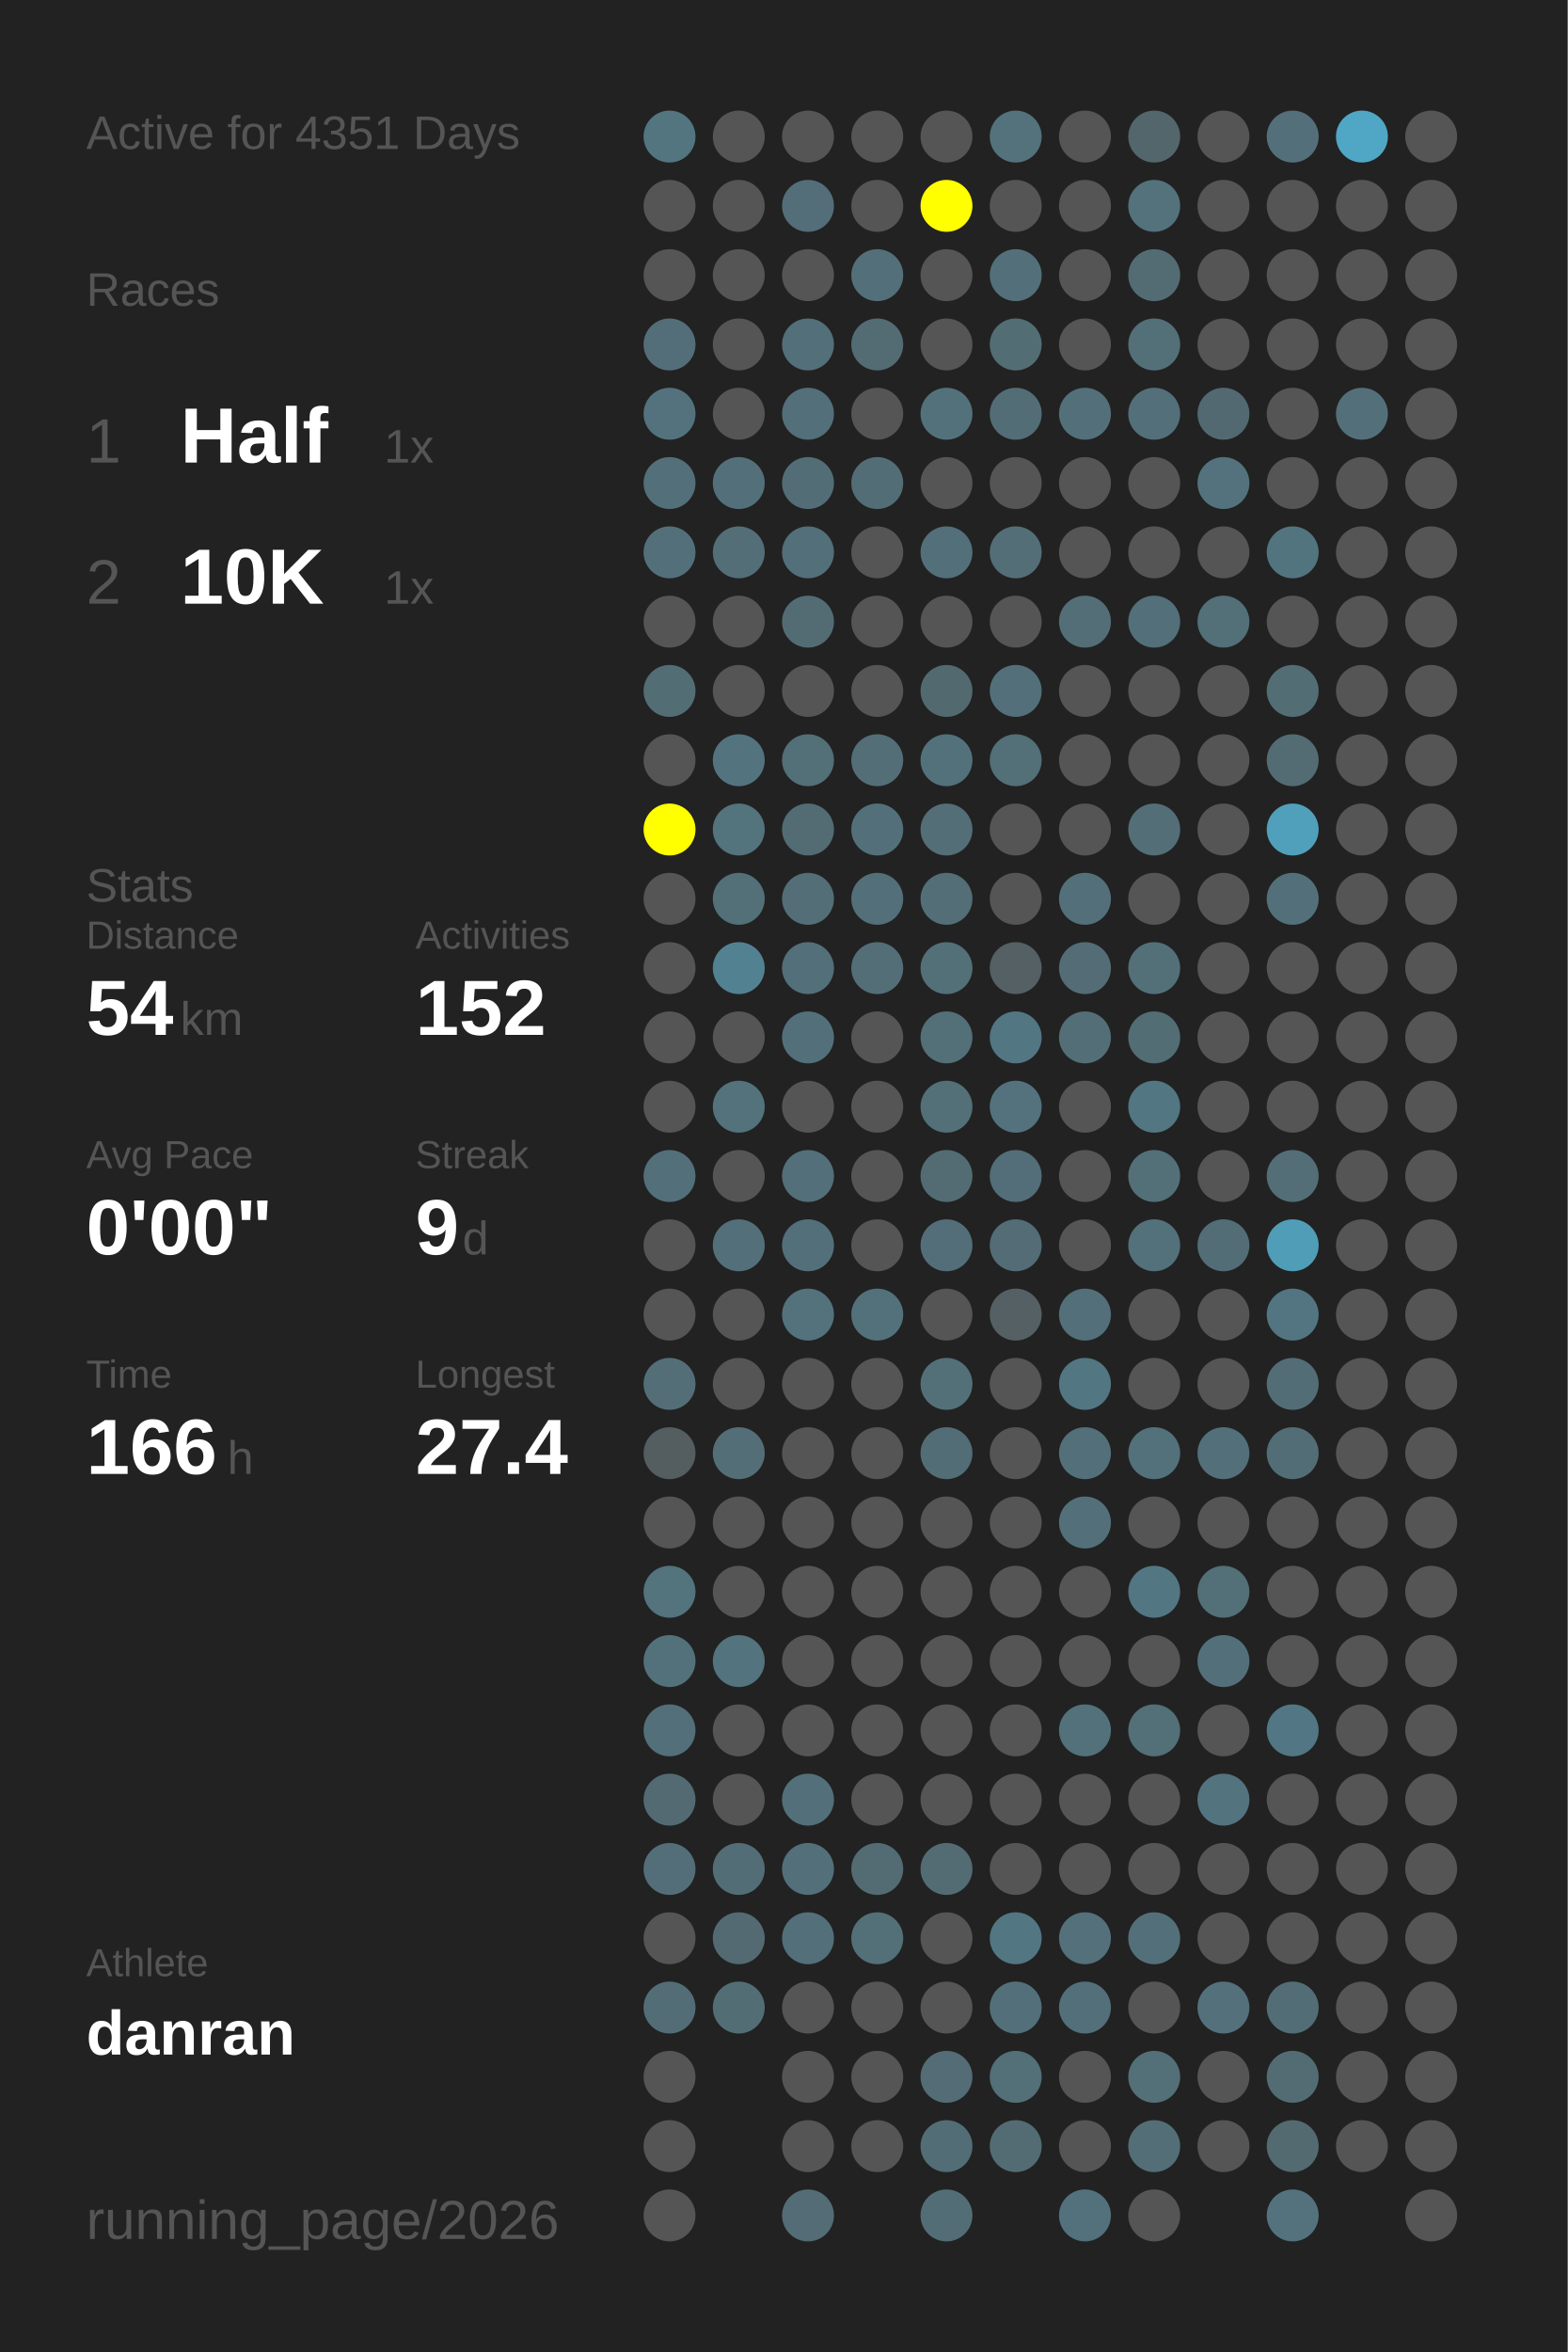
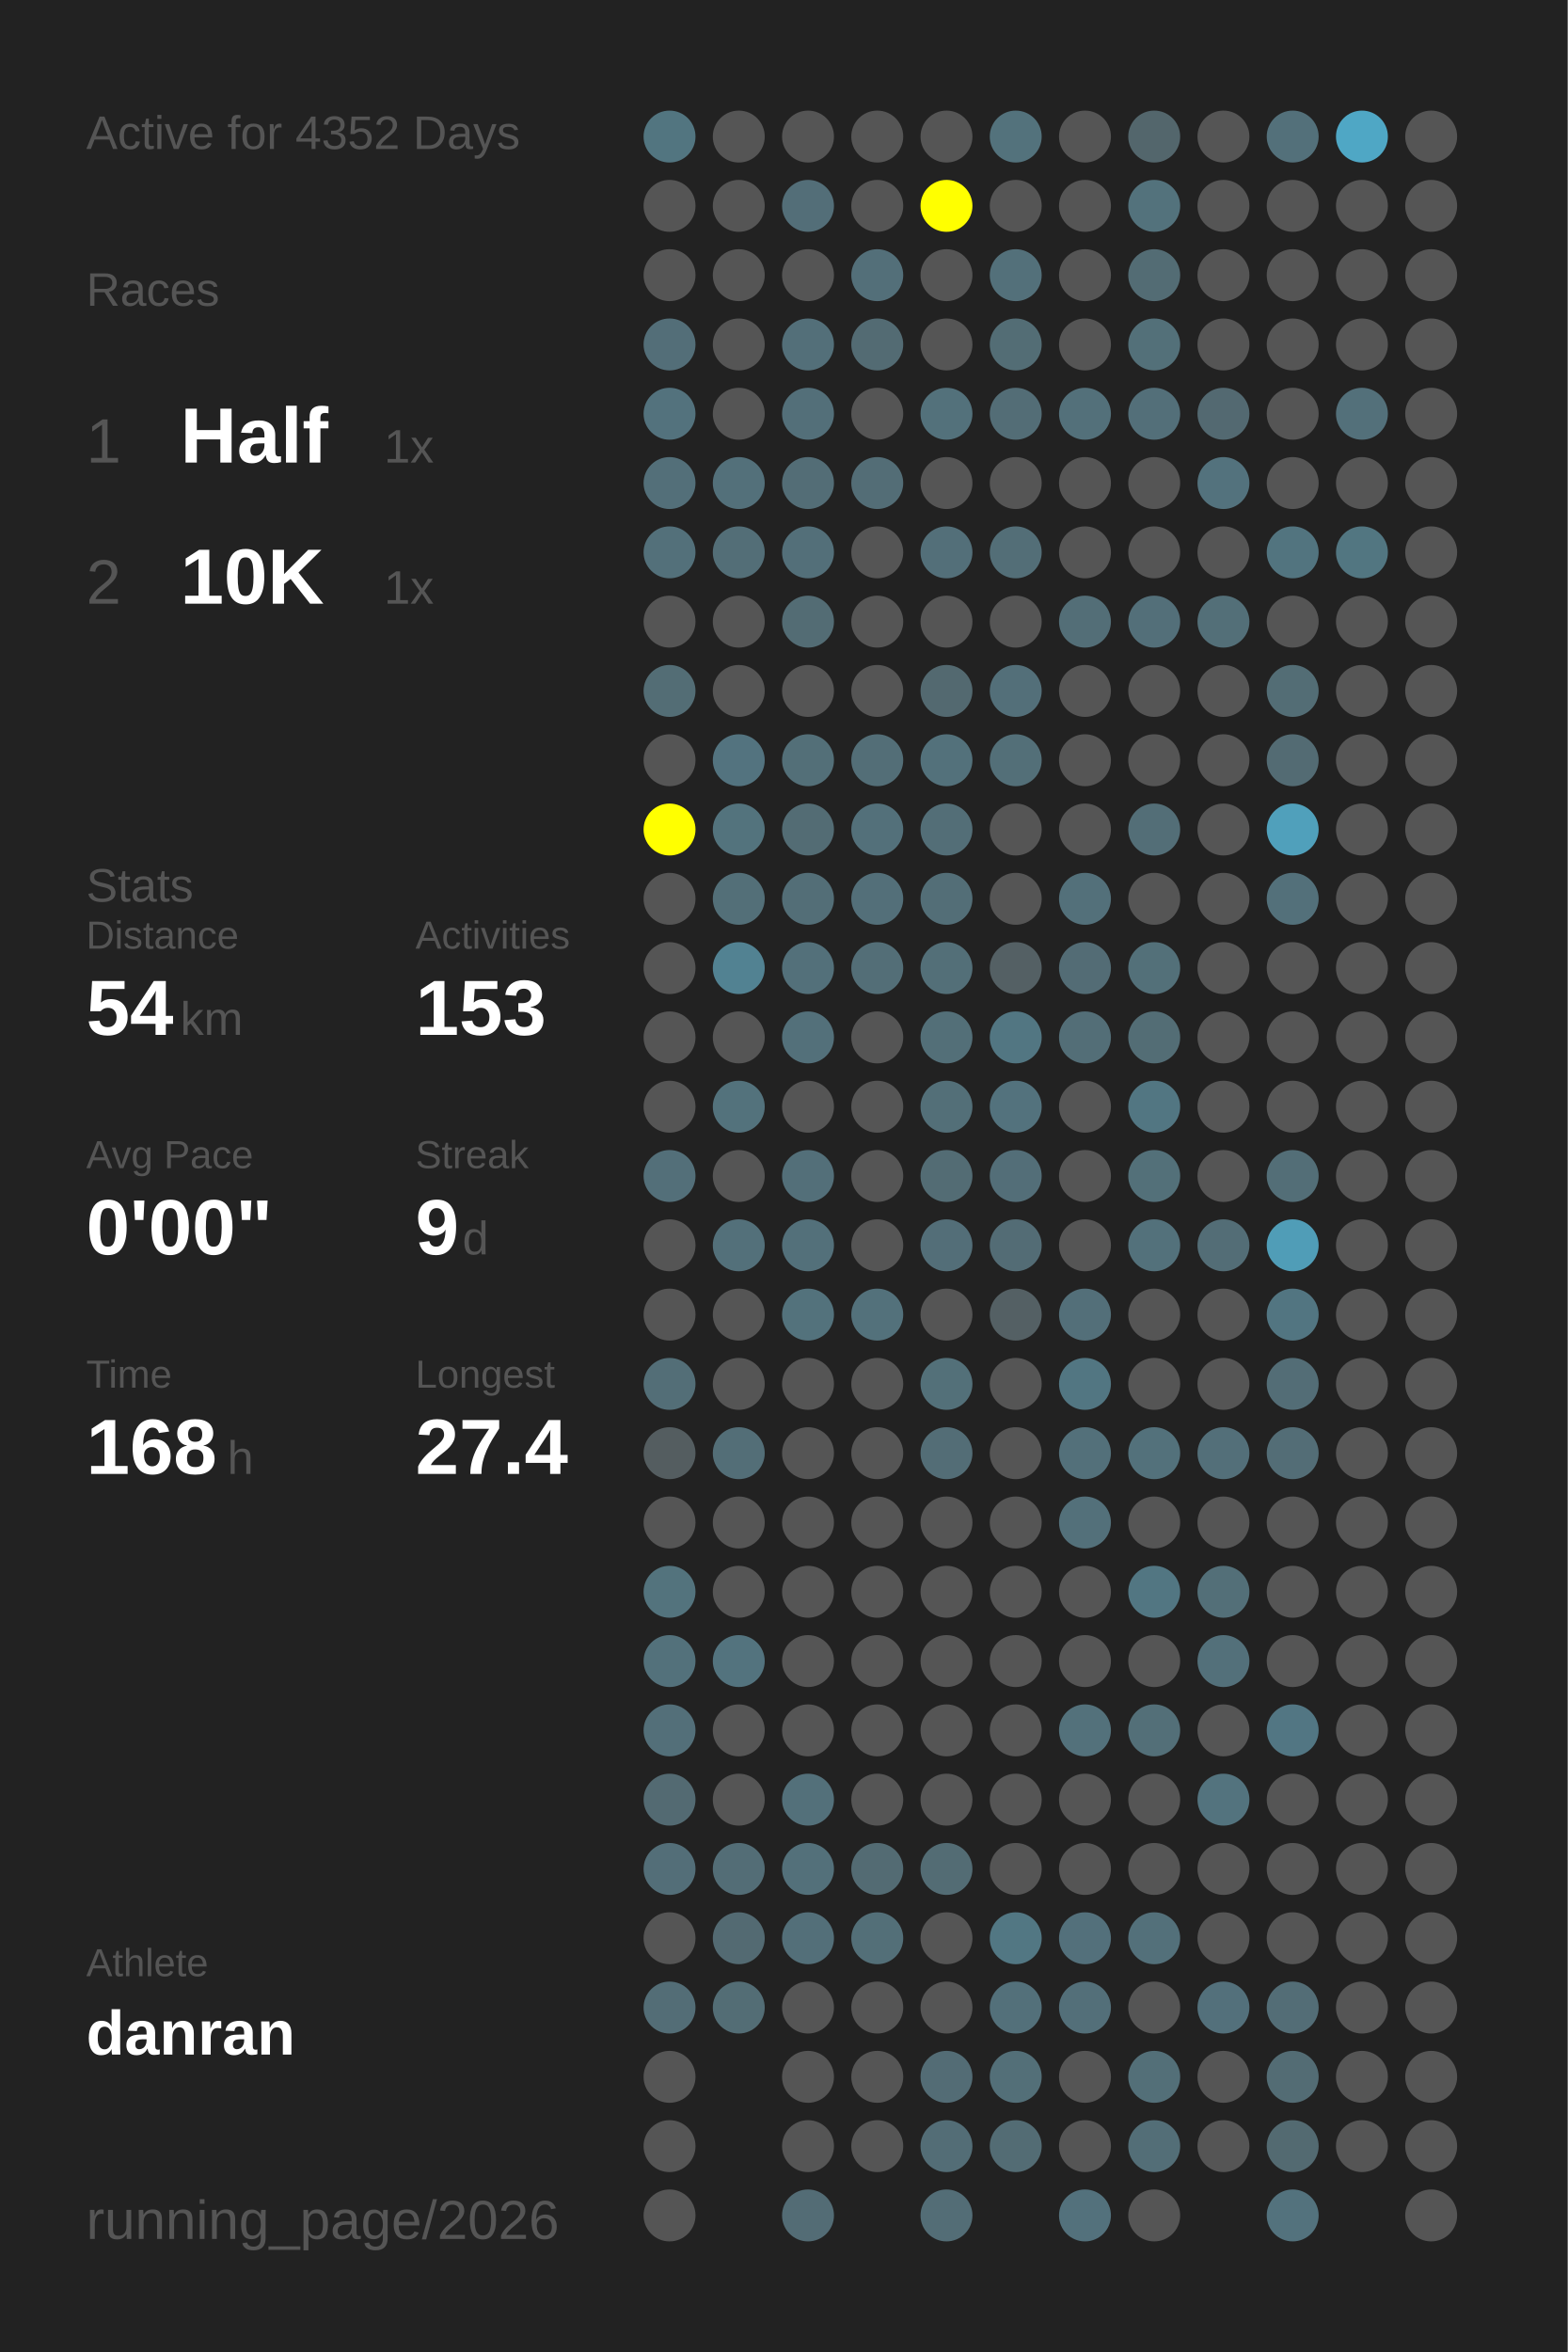
<svg xmlns="http://www.w3.org/2000/svg" baseProfile="full" height="300mm" version="1.1" viewBox="0,0,200,300" width="200mm">
  <defs />
  <rect fill="#222222" height="300" width="200" x="0" y="0" />
-   <text fill="#555555" style="font-size:6px; font-family:Arial;" x="11" y="19">Active for 4351 Days</text>
+   <text fill="#555555" style="font-size:6px; font-family:Arial;" x="11" y="19">Active for 4352 Days</text>
  <text fill="#555555" style="font-size:6px; font-family:Arial;" x="11" y="39">Races</text>
  <text fill="#555555" style="font-size:8px; font-family:Arial;" x="11" y="59">1</text>
  <text fill="#FFFFFF" style="font-size:10px; font-family:Arial; font-weight:bold;" x="23" y="59">Half</text>
  <text fill="#555555" style="font-size:6px; font-family:Arial;" x="49" y="59">1x</text>
  <text fill="#555555" style="font-size:8px; font-family:Arial;" x="11" y="77">2</text>
  <text fill="#FFFFFF" style="font-size:10px; font-family:Arial; font-weight:bold;" x="23" y="77">10K</text>
  <text fill="#555555" style="font-size:6px; font-family:Arial;" x="49" y="77">1x</text>
  <text fill="#555555" style="font-size:6px; font-family:Arial;" x="11" y="115">Stats</text>
  <text fill="#555555" style="font-size:5px; font-family:Arial;" x="11" y="121">Distance</text>
  <text fill="#FFFFFF" style="font-size:10px; font-family:Arial; font-weight:bold;" x="11" y="132">54</text>
  <text fill="#555555" style="font-size:6px; font-family:Arial;" x="23" y="132">km</text>
  <text fill="#555555" style="font-size:5px; font-family:Arial;" x="53" y="121">Activities</text>
-   <text fill="#FFFFFF" style="font-size:10px; font-family:Arial; font-weight:bold;" x="53" y="132">152</text>
+   <text fill="#FFFFFF" style="font-size:10px; font-family:Arial; font-weight:bold;" x="53" y="132">153</text>
  <text fill="#555555" style="font-size:5px; font-family:Arial;" x="11" y="149">Avg Pace</text>
  <text fill="#FFFFFF" style="font-size:10px; font-family:Arial; font-weight:bold;" x="11" y="160">0'00"</text>
  <text fill="#555555" style="font-size:5px; font-family:Arial;" x="53" y="149">Streak</text>
  <text fill="#FFFFFF" style="font-size:10px; font-family:Arial; font-weight:bold;" x="53" y="160">9</text>
  <text fill="#555555" style="font-size:6px; font-family:Arial;" x="59" y="160">d</text>
  <text fill="#555555" style="font-size:5px; font-family:Arial;" x="11" y="177">Time</text>
-   <text fill="#FFFFFF" style="font-size:10px; font-family:Arial; font-weight:bold;" x="11" y="188">166</text>
+   <text fill="#FFFFFF" style="font-size:10px; font-family:Arial; font-weight:bold;" x="11" y="188">168</text>
  <text fill="#555555" style="font-size:6px; font-family:Arial;" x="29" y="188">h</text>
  <text fill="#555555" style="font-size:5px; font-family:Arial;" x="53" y="177">Longest</text>
  <text fill="#FFFFFF" style="font-size:10px; font-family:Arial; font-weight:bold;" x="53" y="188">27.4</text>
  <text fill="#555555" style="font-size:5px; font-family:Arial;" x="11" y="252.065">Athlete</text>
  <text fill="#FFFFFF" style="font-size:8px; font-family:Arial; font-weight:bold;" x="11" y="262.065">danran</text>
  <text fill="#555555" style="font-size:7px; font-family:Arial;" x="11" y="285.581">running_page/2026</text>
  <circle cx="85.417" cy="17.419" fill="#527580" r="3.312" />
  <circle cx="85.417" cy="26.258" fill="#555555" r="3.312" />
  <circle cx="85.417" cy="35.097" fill="#555555" r="3.312" />
  <circle cx="85.417" cy="43.935" fill="#536e78" r="3.312" />
  <circle cx="85.417" cy="52.774" fill="#53727d" r="3.312" />
  <circle cx="85.417" cy="61.613" fill="#536f79" r="3.312" />
  <circle cx="85.417" cy="70.452" fill="#53707a" r="3.312" />
  <circle cx="85.417" cy="79.29" fill="#555555" r="3.312" />
  <circle cx="85.417" cy="88.129" fill="#536d75" r="3.312" />
  <circle cx="85.417" cy="96.968" fill="#555555" r="3.312" />
  <circle cx="85.417" cy="105.806" fill="#FFFF00" r="3.312" />
  <circle cx="85.417" cy="114.645" fill="#555555" r="3.312" />
  <circle cx="85.417" cy="123.484" fill="#555555" r="3.312" />
  <circle cx="85.417" cy="132.323" fill="#555555" r="3.312" />
  <circle cx="85.417" cy="141.161" fill="#555555" r="3.312" />
  <circle cx="85.417" cy="150" fill="#536f79" r="3.312" />
  <circle cx="85.417" cy="158.839" fill="#555555" r="3.312" />
  <circle cx="85.417" cy="167.677" fill="#555555" r="3.312" />
  <circle cx="85.417" cy="176.516" fill="#536e77" r="3.312" />
  <circle cx="85.417" cy="185.355" fill="#545d60" r="3.312" />
  <circle cx="85.417" cy="194.194" fill="#555555" r="3.312" />
  <circle cx="85.417" cy="203.032" fill="#53737d" r="3.312" />
  <circle cx="85.417" cy="211.871" fill="#53717b" r="3.312" />
  <circle cx="85.417" cy="220.71" fill="#536f79" r="3.312" />
  <circle cx="85.417" cy="229.548" fill="#536a72" r="3.312" />
  <circle cx="85.417" cy="238.387" fill="#536e78" r="3.312" />
  <circle cx="85.417" cy="247.226" fill="#555555" r="3.312" />
  <circle cx="85.417" cy="256.065" fill="#536d76" r="3.312" />
  <circle cx="85.417" cy="264.903" fill="#555555" r="3.312" />
  <circle cx="85.417" cy="273.742" fill="#555555" r="3.312" />
  <circle cx="85.417" cy="282.581" fill="#555555" r="3.312" />
  <circle cx="94.25" cy="17.419" fill="#555555" r="3.312" />
  <circle cx="94.25" cy="26.258" fill="#555555" r="3.312" />
  <circle cx="94.25" cy="35.097" fill="#555555" r="3.312" />
  <circle cx="94.25" cy="43.935" fill="#555555" r="3.312" />
  <circle cx="94.25" cy="52.774" fill="#555555" r="3.312" />
  <circle cx="94.25" cy="61.613" fill="#53707a" r="3.312" />
  <circle cx="94.25" cy="70.452" fill="#536e77" r="3.312" />
  <circle cx="94.25" cy="79.29" fill="#555555" r="3.312" />
  <circle cx="94.25" cy="88.129" fill="#555555" r="3.312" />
  <circle cx="94.25" cy="96.968" fill="#53737f" r="3.312" />
  <circle cx="94.25" cy="105.806" fill="#53737d" r="3.312" />
  <circle cx="94.25" cy="114.645" fill="#536f78" r="3.312" />
  <circle cx="94.25" cy="123.484" fill="#528292" r="3.312" />
  <circle cx="94.25" cy="132.323" fill="#555555" r="3.312" />
  <circle cx="94.25" cy="141.161" fill="#53727c" r="3.312" />
  <circle cx="94.25" cy="150" fill="#555555" r="3.312" />
  <circle cx="94.25" cy="158.839" fill="#53707a" r="3.312" />
  <circle cx="94.25" cy="167.677" fill="#555555" r="3.312" />
  <circle cx="94.25" cy="176.516" fill="#555555" r="3.312" />
  <circle cx="94.25" cy="185.355" fill="#536e77" r="3.312" />
  <circle cx="94.25" cy="194.194" fill="#555555" r="3.312" />
  <circle cx="94.25" cy="203.032" fill="#555555" r="3.312" />
  <circle cx="94.25" cy="211.871" fill="#53737e" r="3.312" />
  <circle cx="94.25" cy="220.71" fill="#555555" r="3.312" />
  <circle cx="94.25" cy="229.548" fill="#555555" r="3.312" />
  <circle cx="94.25" cy="238.387" fill="#536d76" r="3.312" />
  <circle cx="94.25" cy="247.226" fill="#536a72" r="3.312" />
  <circle cx="94.25" cy="256.065" fill="#536d75" r="3.312" />
  <circle cx="103.083" cy="17.419" fill="#555555" r="3.312" />
  <circle cx="103.083" cy="26.258" fill="#536e78" r="3.312" />
  <circle cx="103.083" cy="35.097" fill="#555555" r="3.312" />
  <circle cx="103.083" cy="43.935" fill="#536f79" r="3.312" />
  <circle cx="103.083" cy="52.774" fill="#536f79" r="3.312" />
  <circle cx="103.083" cy="61.613" fill="#536d76" r="3.312" />
  <circle cx="103.083" cy="70.452" fill="#536f79" r="3.312" />
  <circle cx="103.083" cy="79.29" fill="#536c74" r="3.312" />
  <circle cx="103.083" cy="88.129" fill="#555555" r="3.312" />
  <circle cx="103.083" cy="96.968" fill="#536f78" r="3.312" />
  <circle cx="103.083" cy="105.806" fill="#536c74" r="3.312" />
  <circle cx="103.083" cy="114.645" fill="#536e77" r="3.312" />
  <circle cx="103.083" cy="123.484" fill="#53707a" r="3.312" />
  <circle cx="103.083" cy="132.323" fill="#53707a" r="3.312" />
  <circle cx="103.083" cy="141.161" fill="#555555" r="3.312" />
  <circle cx="103.083" cy="150" fill="#536f79" r="3.312" />
  <circle cx="103.083" cy="158.839" fill="#53707a" r="3.312" />
  <circle cx="103.083" cy="167.677" fill="#53727c" r="3.312" />
  <circle cx="103.083" cy="176.516" fill="#555555" r="3.312" />
  <circle cx="103.083" cy="185.355" fill="#555555" r="3.312" />
  <circle cx="103.083" cy="194.194" fill="#555555" r="3.312" />
  <circle cx="103.083" cy="203.032" fill="#555555" r="3.312" />
  <circle cx="103.083" cy="211.871" fill="#555555" r="3.312" />
  <circle cx="103.083" cy="220.71" fill="#555555" r="3.312" />
  <circle cx="103.083" cy="229.548" fill="#53707a" r="3.312" />
  <circle cx="103.083" cy="238.387" fill="#53707a" r="3.312" />
  <circle cx="103.083" cy="247.226" fill="#536f79" r="3.312" />
  <circle cx="103.083" cy="256.065" fill="#555555" r="3.312" />
  <circle cx="103.083" cy="264.903" fill="#555555" r="3.312" />
  <circle cx="103.083" cy="273.742" fill="#555555" r="3.312" />
  <circle cx="103.083" cy="282.581" fill="#536c75" r="3.312" />
  <circle cx="111.917" cy="17.419" fill="#555555" r="3.312" />
  <circle cx="111.917" cy="26.258" fill="#555555" r="3.312" />
  <circle cx="111.917" cy="35.097" fill="#536f79" r="3.312" />
  <circle cx="111.917" cy="43.935" fill="#536b73" r="3.312" />
  <circle cx="111.917" cy="52.774" fill="#555555" r="3.312" />
  <circle cx="111.917" cy="61.613" fill="#536d76" r="3.312" />
  <circle cx="111.917" cy="70.452" fill="#555555" r="3.312" />
  <circle cx="111.917" cy="79.29" fill="#555555" r="3.312" />
  <circle cx="111.917" cy="88.129" fill="#555555" r="3.312" />
  <circle cx="111.917" cy="96.968" fill="#536e77" r="3.312" />
  <circle cx="111.917" cy="105.806" fill="#53707a" r="3.312" />
  <circle cx="111.917" cy="114.645" fill="#536f79" r="3.312" />
  <circle cx="111.917" cy="123.484" fill="#536e77" r="3.312" />
  <circle cx="111.917" cy="132.323" fill="#555555" r="3.312" />
  <circle cx="111.917" cy="141.161" fill="#555555" r="3.312" />
  <circle cx="111.917" cy="150" fill="#555555" r="3.312" />
  <circle cx="111.917" cy="158.839" fill="#555555" r="3.312" />
  <circle cx="111.917" cy="167.677" fill="#53717b" r="3.312" />
  <circle cx="111.917" cy="176.516" fill="#555555" r="3.312" />
  <circle cx="111.917" cy="185.355" fill="#555555" r="3.312" />
  <circle cx="111.917" cy="194.194" fill="#555555" r="3.312" />
  <circle cx="111.917" cy="203.032" fill="#555555" r="3.312" />
  <circle cx="111.917" cy="211.871" fill="#555555" r="3.312" />
  <circle cx="111.917" cy="220.71" fill="#555555" r="3.312" />
  <circle cx="111.917" cy="229.548" fill="#555555" r="3.312" />
  <circle cx="111.917" cy="238.387" fill="#536b73" r="3.312" />
  <circle cx="111.917" cy="247.226" fill="#536f78" r="3.312" />
  <circle cx="111.917" cy="256.065" fill="#555555" r="3.312" />
  <circle cx="111.917" cy="264.903" fill="#555555" r="3.312" />
  <circle cx="111.917" cy="273.742" fill="#555555" r="3.312" />
  <circle cx="120.75" cy="17.419" fill="#555555" r="3.312" />
  <circle cx="120.75" cy="26.258" fill="#FFFF00" r="3.312" />
  <circle cx="120.75" cy="35.097" fill="#555555" r="3.312" />
  <circle cx="120.75" cy="43.935" fill="#555555" r="3.312" />
  <circle cx="120.75" cy="52.774" fill="#53717b" r="3.312" />
  <circle cx="120.75" cy="61.613" fill="#555555" r="3.312" />
  <circle cx="120.75" cy="70.452" fill="#536f79" r="3.312" />
  <circle cx="120.75" cy="79.29" fill="#555555" r="3.312" />
  <circle cx="120.75" cy="88.129" fill="#536970" r="3.312" />
  <circle cx="120.75" cy="96.968" fill="#53717b" r="3.312" />
  <circle cx="120.75" cy="105.806" fill="#536e77" r="3.312" />
  <circle cx="120.75" cy="114.645" fill="#536e77" r="3.312" />
  <circle cx="120.75" cy="123.484" fill="#536f78" r="3.312" />
  <circle cx="120.75" cy="132.323" fill="#536f78" r="3.312" />
  <circle cx="120.75" cy="141.161" fill="#536f78" r="3.312" />
  <circle cx="120.75" cy="150" fill="#536c74" r="3.312" />
  <circle cx="120.75" cy="158.839" fill="#536e78" r="3.312" />
  <circle cx="120.75" cy="167.677" fill="#555555" r="3.312" />
  <circle cx="120.75" cy="176.516" fill="#537079" r="3.312" />
  <circle cx="120.75" cy="185.355" fill="#536d76" r="3.312" />
  <circle cx="120.75" cy="194.194" fill="#555555" r="3.312" />
  <circle cx="120.75" cy="203.032" fill="#555555" r="3.312" />
  <circle cx="120.75" cy="211.871" fill="#555555" r="3.312" />
  <circle cx="120.75" cy="220.71" fill="#555555" r="3.312" />
  <circle cx="120.75" cy="229.548" fill="#555555" r="3.312" />
  <circle cx="120.75" cy="238.387" fill="#536c74" r="3.312" />
  <circle cx="120.75" cy="247.226" fill="#555555" r="3.312" />
  <circle cx="120.75" cy="256.065" fill="#555555" r="3.312" />
  <circle cx="120.75" cy="264.903" fill="#536c75" r="3.312" />
  <circle cx="120.75" cy="273.742" fill="#536d76" r="3.312" />
  <circle cx="120.75" cy="282.581" fill="#536d76" r="3.312" />
  <circle cx="129.583" cy="17.419" fill="#53727c" r="3.312" />
  <circle cx="129.583" cy="26.258" fill="#555555" r="3.312" />
  <circle cx="129.583" cy="35.097" fill="#53707a" r="3.312" />
  <circle cx="129.583" cy="43.935" fill="#536d75" r="3.312" />
  <circle cx="129.583" cy="52.774" fill="#536d76" r="3.312" />
  <circle cx="129.583" cy="61.613" fill="#555555" r="3.312" />
  <circle cx="129.583" cy="70.452" fill="#536e77" r="3.312" />
  <circle cx="129.583" cy="79.29" fill="#555555" r="3.312" />
  <circle cx="129.583" cy="88.129" fill="#536f79" r="3.312" />
  <circle cx="129.583" cy="96.968" fill="#536f78" r="3.312" />
  <circle cx="129.583" cy="105.806" fill="#555555" r="3.312" />
  <circle cx="129.583" cy="114.645" fill="#555555" r="3.312" />
  <circle cx="129.583" cy="123.484" fill="#546064" r="3.312" />
  <circle cx="129.583" cy="132.323" fill="#527682" r="3.312" />
  <circle cx="129.583" cy="141.161" fill="#53727d" r="3.312" />
  <circle cx="129.583" cy="150" fill="#536e78" r="3.312" />
  <circle cx="129.583" cy="158.839" fill="#536c75" r="3.312" />
  <circle cx="129.583" cy="167.677" fill="#546064" r="3.312" />
  <circle cx="129.583" cy="176.516" fill="#555555" r="3.312" />
  <circle cx="129.583" cy="185.355" fill="#555555" r="3.312" />
  <circle cx="129.583" cy="194.194" fill="#555555" r="3.312" />
  <circle cx="129.583" cy="203.032" fill="#555555" r="3.312" />
  <circle cx="129.583" cy="211.871" fill="#555555" r="3.312" />
  <circle cx="129.583" cy="220.71" fill="#555555" r="3.312" />
  <circle cx="129.583" cy="229.548" fill="#555555" r="3.312" />
  <circle cx="129.583" cy="238.387" fill="#555555" r="3.312" />
  <circle cx="129.583" cy="247.226" fill="#527783" r="3.312" />
  <circle cx="129.583" cy="256.065" fill="#53707a" r="3.312" />
  <circle cx="129.583" cy="264.903" fill="#536f78" r="3.312" />
  <circle cx="129.583" cy="273.742" fill="#536c74" r="3.312" />
  <circle cx="138.417" cy="17.419" fill="#555555" r="3.312" />
  <circle cx="138.417" cy="26.258" fill="#555555" r="3.312" />
  <circle cx="138.417" cy="35.097" fill="#555555" r="3.312" />
  <circle cx="138.417" cy="43.935" fill="#555555" r="3.312" />
  <circle cx="138.417" cy="52.774" fill="#53707a" r="3.312" />
  <circle cx="138.417" cy="61.613" fill="#555555" r="3.312" />
  <circle cx="138.417" cy="70.452" fill="#555555" r="3.312" />
  <circle cx="138.417" cy="79.29" fill="#536e77" r="3.312" />
  <circle cx="138.417" cy="88.129" fill="#555555" r="3.312" />
  <circle cx="138.417" cy="96.968" fill="#555555" r="3.312" />
  <circle cx="138.417" cy="105.806" fill="#555555" r="3.312" />
  <circle cx="138.417" cy="114.645" fill="#53707a" r="3.312" />
  <circle cx="138.417" cy="123.484" fill="#536c75" r="3.312" />
  <circle cx="138.417" cy="132.323" fill="#536e77" r="3.312" />
  <circle cx="138.417" cy="141.161" fill="#555555" r="3.312" />
  <circle cx="138.417" cy="150" fill="#555555" r="3.312" />
  <circle cx="138.417" cy="158.839" fill="#555555" r="3.312" />
  <circle cx="138.417" cy="167.677" fill="#536f79" r="3.312" />
  <circle cx="138.417" cy="176.516" fill="#527682" r="3.312" />
  <circle cx="138.417" cy="185.355" fill="#53707a" r="3.312" />
  <circle cx="138.417" cy="194.194" fill="#53707a" r="3.312" />
  <circle cx="138.417" cy="203.032" fill="#555555" r="3.312" />
  <circle cx="138.417" cy="211.871" fill="#555555" r="3.312" />
  <circle cx="138.417" cy="220.71" fill="#53717b" r="3.312" />
  <circle cx="138.417" cy="229.548" fill="#555555" r="3.312" />
  <circle cx="138.417" cy="238.387" fill="#555555" r="3.312" />
  <circle cx="138.417" cy="247.226" fill="#53707b" r="3.312" />
  <circle cx="138.417" cy="256.065" fill="#536f79" r="3.312" />
  <circle cx="138.417" cy="264.903" fill="#555555" r="3.312" />
  <circle cx="138.417" cy="273.742" fill="#555555" r="3.312" />
  <circle cx="138.417" cy="282.581" fill="#53717c" r="3.312" />
  <circle cx="147.25" cy="17.419" fill="#53666c" r="3.312" />
  <circle cx="147.25" cy="26.258" fill="#53727c" r="3.312" />
  <circle cx="147.25" cy="35.097" fill="#536c74" r="3.312" />
  <circle cx="147.25" cy="43.935" fill="#537079" r="3.312" />
  <circle cx="147.25" cy="52.774" fill="#536f79" r="3.312" />
  <circle cx="147.25" cy="61.613" fill="#555555" r="3.312" />
  <circle cx="147.25" cy="70.452" fill="#555555" r="3.312" />
  <circle cx="147.25" cy="79.29" fill="#536f79" r="3.312" />
  <circle cx="147.25" cy="88.129" fill="#555555" r="3.312" />
  <circle cx="147.25" cy="96.968" fill="#555555" r="3.312" />
  <circle cx="147.25" cy="105.806" fill="#536e77" r="3.312" />
  <circle cx="147.25" cy="114.645" fill="#555555" r="3.312" />
  <circle cx="147.25" cy="123.484" fill="#537079" r="3.312" />
  <circle cx="147.25" cy="132.323" fill="#536d75" r="3.312" />
  <circle cx="147.25" cy="141.161" fill="#527682" r="3.312" />
  <circle cx="147.25" cy="150" fill="#537079" r="3.312" />
  <circle cx="147.25" cy="158.839" fill="#53717b" r="3.312" />
  <circle cx="147.25" cy="167.677" fill="#555555" r="3.312" />
  <circle cx="147.25" cy="176.516" fill="#555555" r="3.312" />
  <circle cx="147.25" cy="185.355" fill="#53717b" r="3.312" />
  <circle cx="147.25" cy="194.194" fill="#555555" r="3.312" />
  <circle cx="147.25" cy="203.032" fill="#527682" r="3.312" />
  <circle cx="147.25" cy="211.871" fill="#555555" r="3.312" />
  <circle cx="147.25" cy="220.71" fill="#536f78" r="3.312" />
  <circle cx="147.25" cy="229.548" fill="#555555" r="3.312" />
  <circle cx="147.25" cy="238.387" fill="#555555" r="3.312" />
  <circle cx="147.25" cy="247.226" fill="#53707a" r="3.312" />
  <circle cx="147.25" cy="256.065" fill="#555555" r="3.312" />
  <circle cx="147.25" cy="264.903" fill="#536f78" r="3.312" />
  <circle cx="147.25" cy="273.742" fill="#536e77" r="3.312" />
  <circle cx="147.25" cy="282.581" fill="#555555" r="3.312" />
  <circle cx="156.083" cy="17.419" fill="#555555" r="3.312" />
  <circle cx="156.083" cy="26.258" fill="#555555" r="3.312" />
  <circle cx="156.083" cy="35.097" fill="#555555" r="3.312" />
  <circle cx="156.083" cy="43.935" fill="#555555" r="3.312" />
  <circle cx="156.083" cy="52.774" fill="#536971" r="3.312" />
  <circle cx="156.083" cy="61.613" fill="#53727d" r="3.312" />
  <circle cx="156.083" cy="70.452" fill="#555555" r="3.312" />
  <circle cx="156.083" cy="79.29" fill="#536f78" r="3.312" />
  <circle cx="156.083" cy="88.129" fill="#555555" r="3.312" />
  <circle cx="156.083" cy="96.968" fill="#555555" r="3.312" />
  <circle cx="156.083" cy="105.806" fill="#555555" r="3.312" />
  <circle cx="156.083" cy="114.645" fill="#555555" r="3.312" />
  <circle cx="156.083" cy="123.484" fill="#555555" r="3.312" />
  <circle cx="156.083" cy="132.323" fill="#555555" r="3.312" />
  <circle cx="156.083" cy="141.161" fill="#555555" r="3.312" />
  <circle cx="156.083" cy="150" fill="#555555" r="3.312" />
  <circle cx="156.083" cy="158.839" fill="#536d76" r="3.312" />
  <circle cx="156.083" cy="167.677" fill="#555555" r="3.312" />
  <circle cx="156.083" cy="176.516" fill="#555555" r="3.312" />
  <circle cx="156.083" cy="185.355" fill="#536f79" r="3.312" />
  <circle cx="156.083" cy="194.194" fill="#555555" r="3.312" />
  <circle cx="156.083" cy="203.032" fill="#536f78" r="3.312" />
  <circle cx="156.083" cy="211.871" fill="#53707a" r="3.312" />
  <circle cx="156.083" cy="220.71" fill="#555555" r="3.312" />
  <circle cx="156.083" cy="229.548" fill="#53737e" r="3.312" />
  <circle cx="156.083" cy="238.387" fill="#555555" r="3.312" />
  <circle cx="156.083" cy="247.226" fill="#555555" r="3.312" />
  <circle cx="156.083" cy="256.065" fill="#53707b" r="3.312" />
  <circle cx="156.083" cy="264.903" fill="#555555" r="3.312" />
  <circle cx="156.083" cy="273.742" fill="#555555" r="3.312" />
  <circle cx="164.917" cy="17.419" fill="#53707a" r="3.312" />
  <circle cx="164.917" cy="26.258" fill="#555555" r="3.312" />
  <circle cx="164.917" cy="35.097" fill="#555555" r="3.312" />
  <circle cx="164.917" cy="43.935" fill="#555555" r="3.312" />
  <circle cx="164.917" cy="52.774" fill="#555555" r="3.312" />
  <circle cx="164.917" cy="61.613" fill="#555555" r="3.312" />
  <circle cx="164.917" cy="70.452" fill="#52747f" r="3.312" />
  <circle cx="164.917" cy="79.29" fill="#555555" r="3.312" />
  <circle cx="164.917" cy="88.129" fill="#536d75" r="3.312" />
  <circle cx="164.917" cy="96.968" fill="#536b73" r="3.312" />
  <circle cx="164.917" cy="105.806" fill="#50a0bb" r="3.312" />
  <circle cx="164.917" cy="114.645" fill="#53707a" r="3.312" />
  <circle cx="164.917" cy="123.484" fill="#555555" r="3.312" />
  <circle cx="164.917" cy="132.323" fill="#555555" r="3.312" />
  <circle cx="164.917" cy="141.161" fill="#555555" r="3.312" />
  <circle cx="164.917" cy="150" fill="#536e77" r="3.312" />
  <circle cx="164.917" cy="158.839" fill="#509db7" r="3.312" />
  <circle cx="164.917" cy="167.677" fill="#527581" r="3.312" />
  <circle cx="164.917" cy="176.516" fill="#536d76" r="3.312" />
  <circle cx="164.917" cy="185.355" fill="#536d76" r="3.312" />
  <circle cx="164.917" cy="194.194" fill="#555555" r="3.312" />
  <circle cx="164.917" cy="203.032" fill="#555555" r="3.312" />
  <circle cx="164.917" cy="211.871" fill="#555555" r="3.312" />
  <circle cx="164.917" cy="220.71" fill="#527683" r="3.312" />
  <circle cx="164.917" cy="229.548" fill="#555555" r="3.312" />
  <circle cx="164.917" cy="238.387" fill="#555555" r="3.312" />
  <circle cx="164.917" cy="247.226" fill="#555555" r="3.312" />
  <circle cx="164.917" cy="256.065" fill="#536d76" r="3.312" />
  <circle cx="164.917" cy="264.903" fill="#536c74" r="3.312" />
  <circle cx="164.917" cy="273.742" fill="#536a71" r="3.312" />
  <circle cx="164.917" cy="282.581" fill="#53727d" r="3.312" />
  <circle cx="173.75" cy="17.419" fill="#4fa7c5" r="3.312" />
  <circle cx="173.75" cy="26.258" fill="#555555" r="3.312" />
  <circle cx="173.75" cy="35.097" fill="#555555" r="3.312" />
  <circle cx="173.75" cy="43.935" fill="#555555" r="3.312" />
  <circle cx="173.75" cy="52.774" fill="#53707a" r="3.312" />
  <circle cx="173.75" cy="61.613" fill="#555555" r="3.312" />
-   <circle cx="173.75" cy="70.452" fill="#555555" r="3.312" />
+   <circle cx="173.75" cy="70.452" fill="#527681" r="3.312" />
  <circle cx="173.75" cy="79.29" fill="#555555" r="3.312" />
  <circle cx="173.75" cy="88.129" fill="#555555" r="3.312" />
  <circle cx="173.75" cy="96.968" fill="#555555" r="3.312" />
  <circle cx="173.75" cy="105.806" fill="#555555" r="3.312" />
  <circle cx="173.75" cy="114.645" fill="#555555" r="3.312" />
  <circle cx="173.75" cy="123.484" fill="#555555" r="3.312" />
  <circle cx="173.75" cy="132.323" fill="#555555" r="3.312" />
  <circle cx="173.75" cy="141.161" fill="#555555" r="3.312" />
  <circle cx="173.75" cy="150" fill="#555555" r="3.312" />
  <circle cx="173.75" cy="158.839" fill="#555555" r="3.312" />
  <circle cx="173.75" cy="167.677" fill="#555555" r="3.312" />
  <circle cx="173.75" cy="176.516" fill="#555555" r="3.312" />
  <circle cx="173.75" cy="185.355" fill="#555555" r="3.312" />
  <circle cx="173.75" cy="194.194" fill="#555555" r="3.312" />
  <circle cx="173.75" cy="203.032" fill="#555555" r="3.312" />
  <circle cx="173.75" cy="211.871" fill="#555555" r="3.312" />
  <circle cx="173.75" cy="220.71" fill="#555555" r="3.312" />
  <circle cx="173.75" cy="229.548" fill="#555555" r="3.312" />
  <circle cx="173.75" cy="238.387" fill="#555555" r="3.312" />
  <circle cx="173.75" cy="247.226" fill="#555555" r="3.312" />
  <circle cx="173.75" cy="256.065" fill="#555555" r="3.312" />
  <circle cx="173.75" cy="264.903" fill="#555555" r="3.312" />
  <circle cx="173.75" cy="273.742" fill="#555555" r="3.312" />
  <circle cx="182.583" cy="17.419" fill="#555555" r="3.312" />
  <circle cx="182.583" cy="26.258" fill="#555555" r="3.312" />
  <circle cx="182.583" cy="35.097" fill="#555555" r="3.312" />
  <circle cx="182.583" cy="43.935" fill="#555555" r="3.312" />
  <circle cx="182.583" cy="52.774" fill="#555555" r="3.312" />
  <circle cx="182.583" cy="61.613" fill="#555555" r="3.312" />
  <circle cx="182.583" cy="70.452" fill="#555555" r="3.312" />
  <circle cx="182.583" cy="79.29" fill="#555555" r="3.312" />
  <circle cx="182.583" cy="88.129" fill="#555555" r="3.312" />
  <circle cx="182.583" cy="96.968" fill="#555555" r="3.312" />
  <circle cx="182.583" cy="105.806" fill="#555555" r="3.312" />
  <circle cx="182.583" cy="114.645" fill="#555555" r="3.312" />
  <circle cx="182.583" cy="123.484" fill="#555555" r="3.312" />
  <circle cx="182.583" cy="132.323" fill="#555555" r="3.312" />
  <circle cx="182.583" cy="141.161" fill="#555555" r="3.312" />
  <circle cx="182.583" cy="150" fill="#555555" r="3.312" />
  <circle cx="182.583" cy="158.839" fill="#555555" r="3.312" />
  <circle cx="182.583" cy="167.677" fill="#555555" r="3.312" />
  <circle cx="182.583" cy="176.516" fill="#555555" r="3.312" />
  <circle cx="182.583" cy="185.355" fill="#555555" r="3.312" />
  <circle cx="182.583" cy="194.194" fill="#555555" r="3.312" />
  <circle cx="182.583" cy="203.032" fill="#555555" r="3.312" />
  <circle cx="182.583" cy="211.871" fill="#555555" r="3.312" />
  <circle cx="182.583" cy="220.71" fill="#555555" r="3.312" />
  <circle cx="182.583" cy="229.548" fill="#555555" r="3.312" />
  <circle cx="182.583" cy="238.387" fill="#555555" r="3.312" />
  <circle cx="182.583" cy="247.226" fill="#555555" r="3.312" />
  <circle cx="182.583" cy="256.065" fill="#555555" r="3.312" />
  <circle cx="182.583" cy="264.903" fill="#555555" r="3.312" />
  <circle cx="182.583" cy="273.742" fill="#555555" r="3.312" />
  <circle cx="182.583" cy="282.581" fill="#555555" r="3.312" />
</svg>
